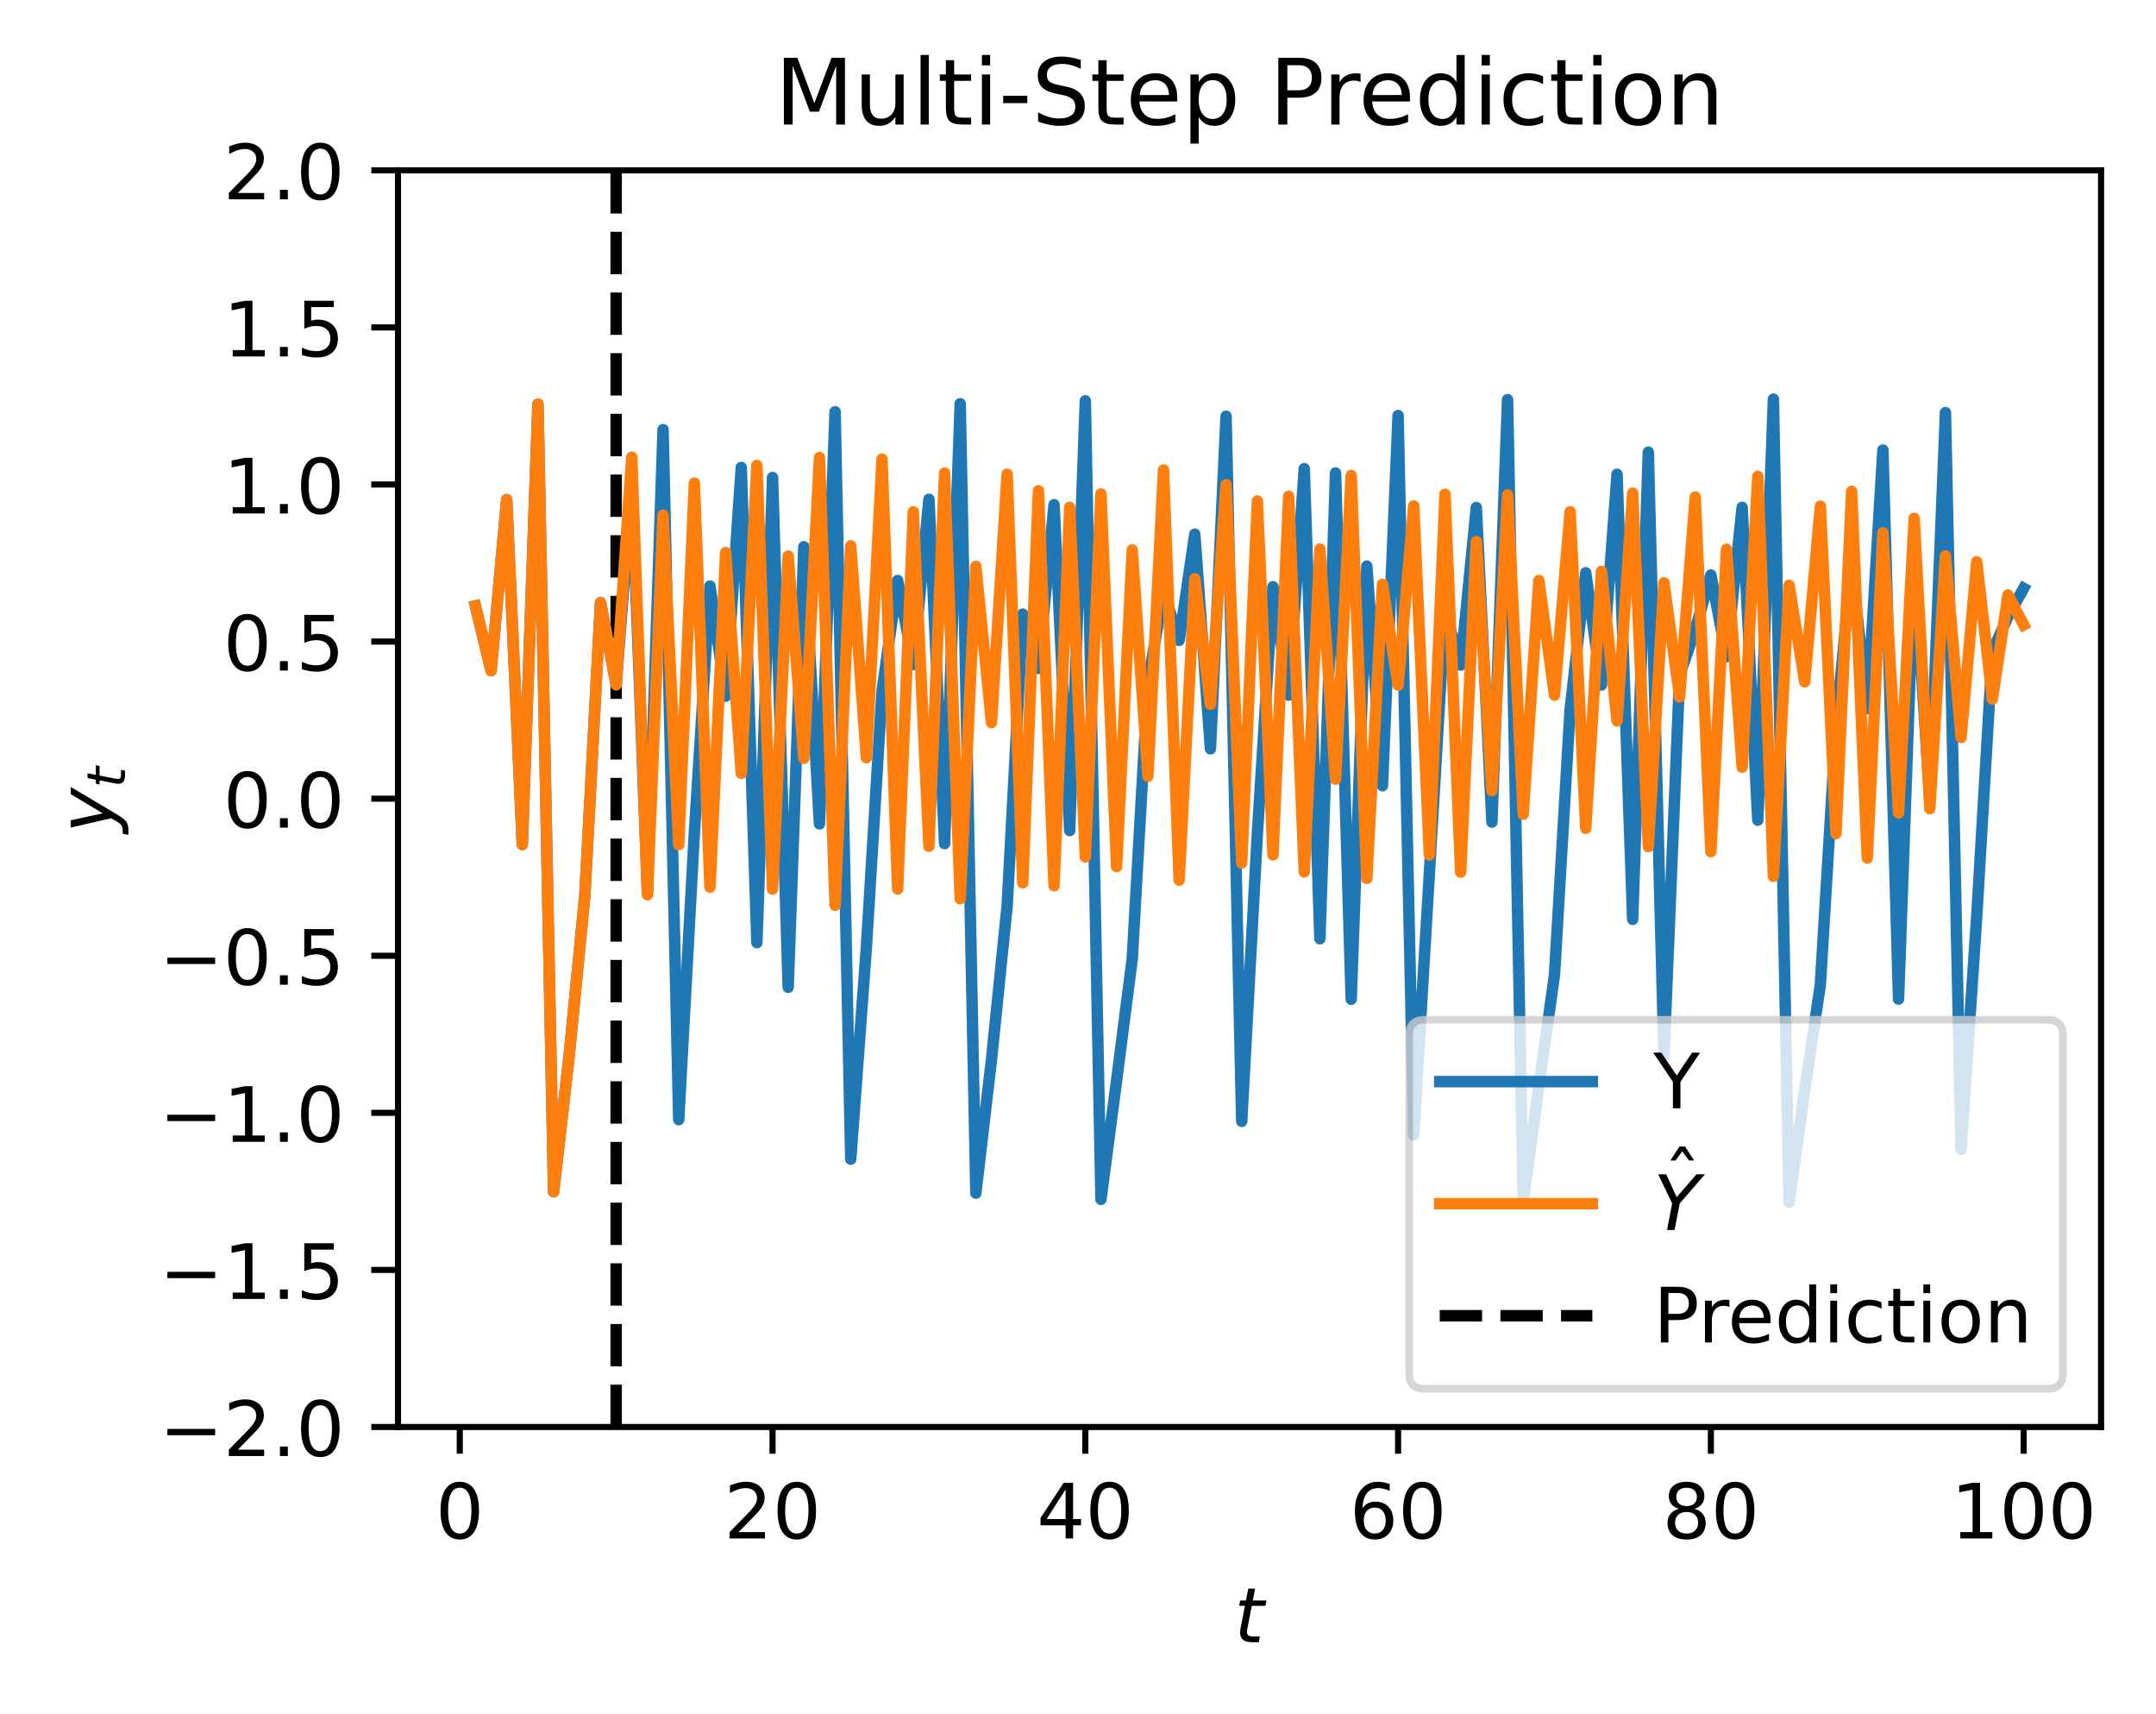
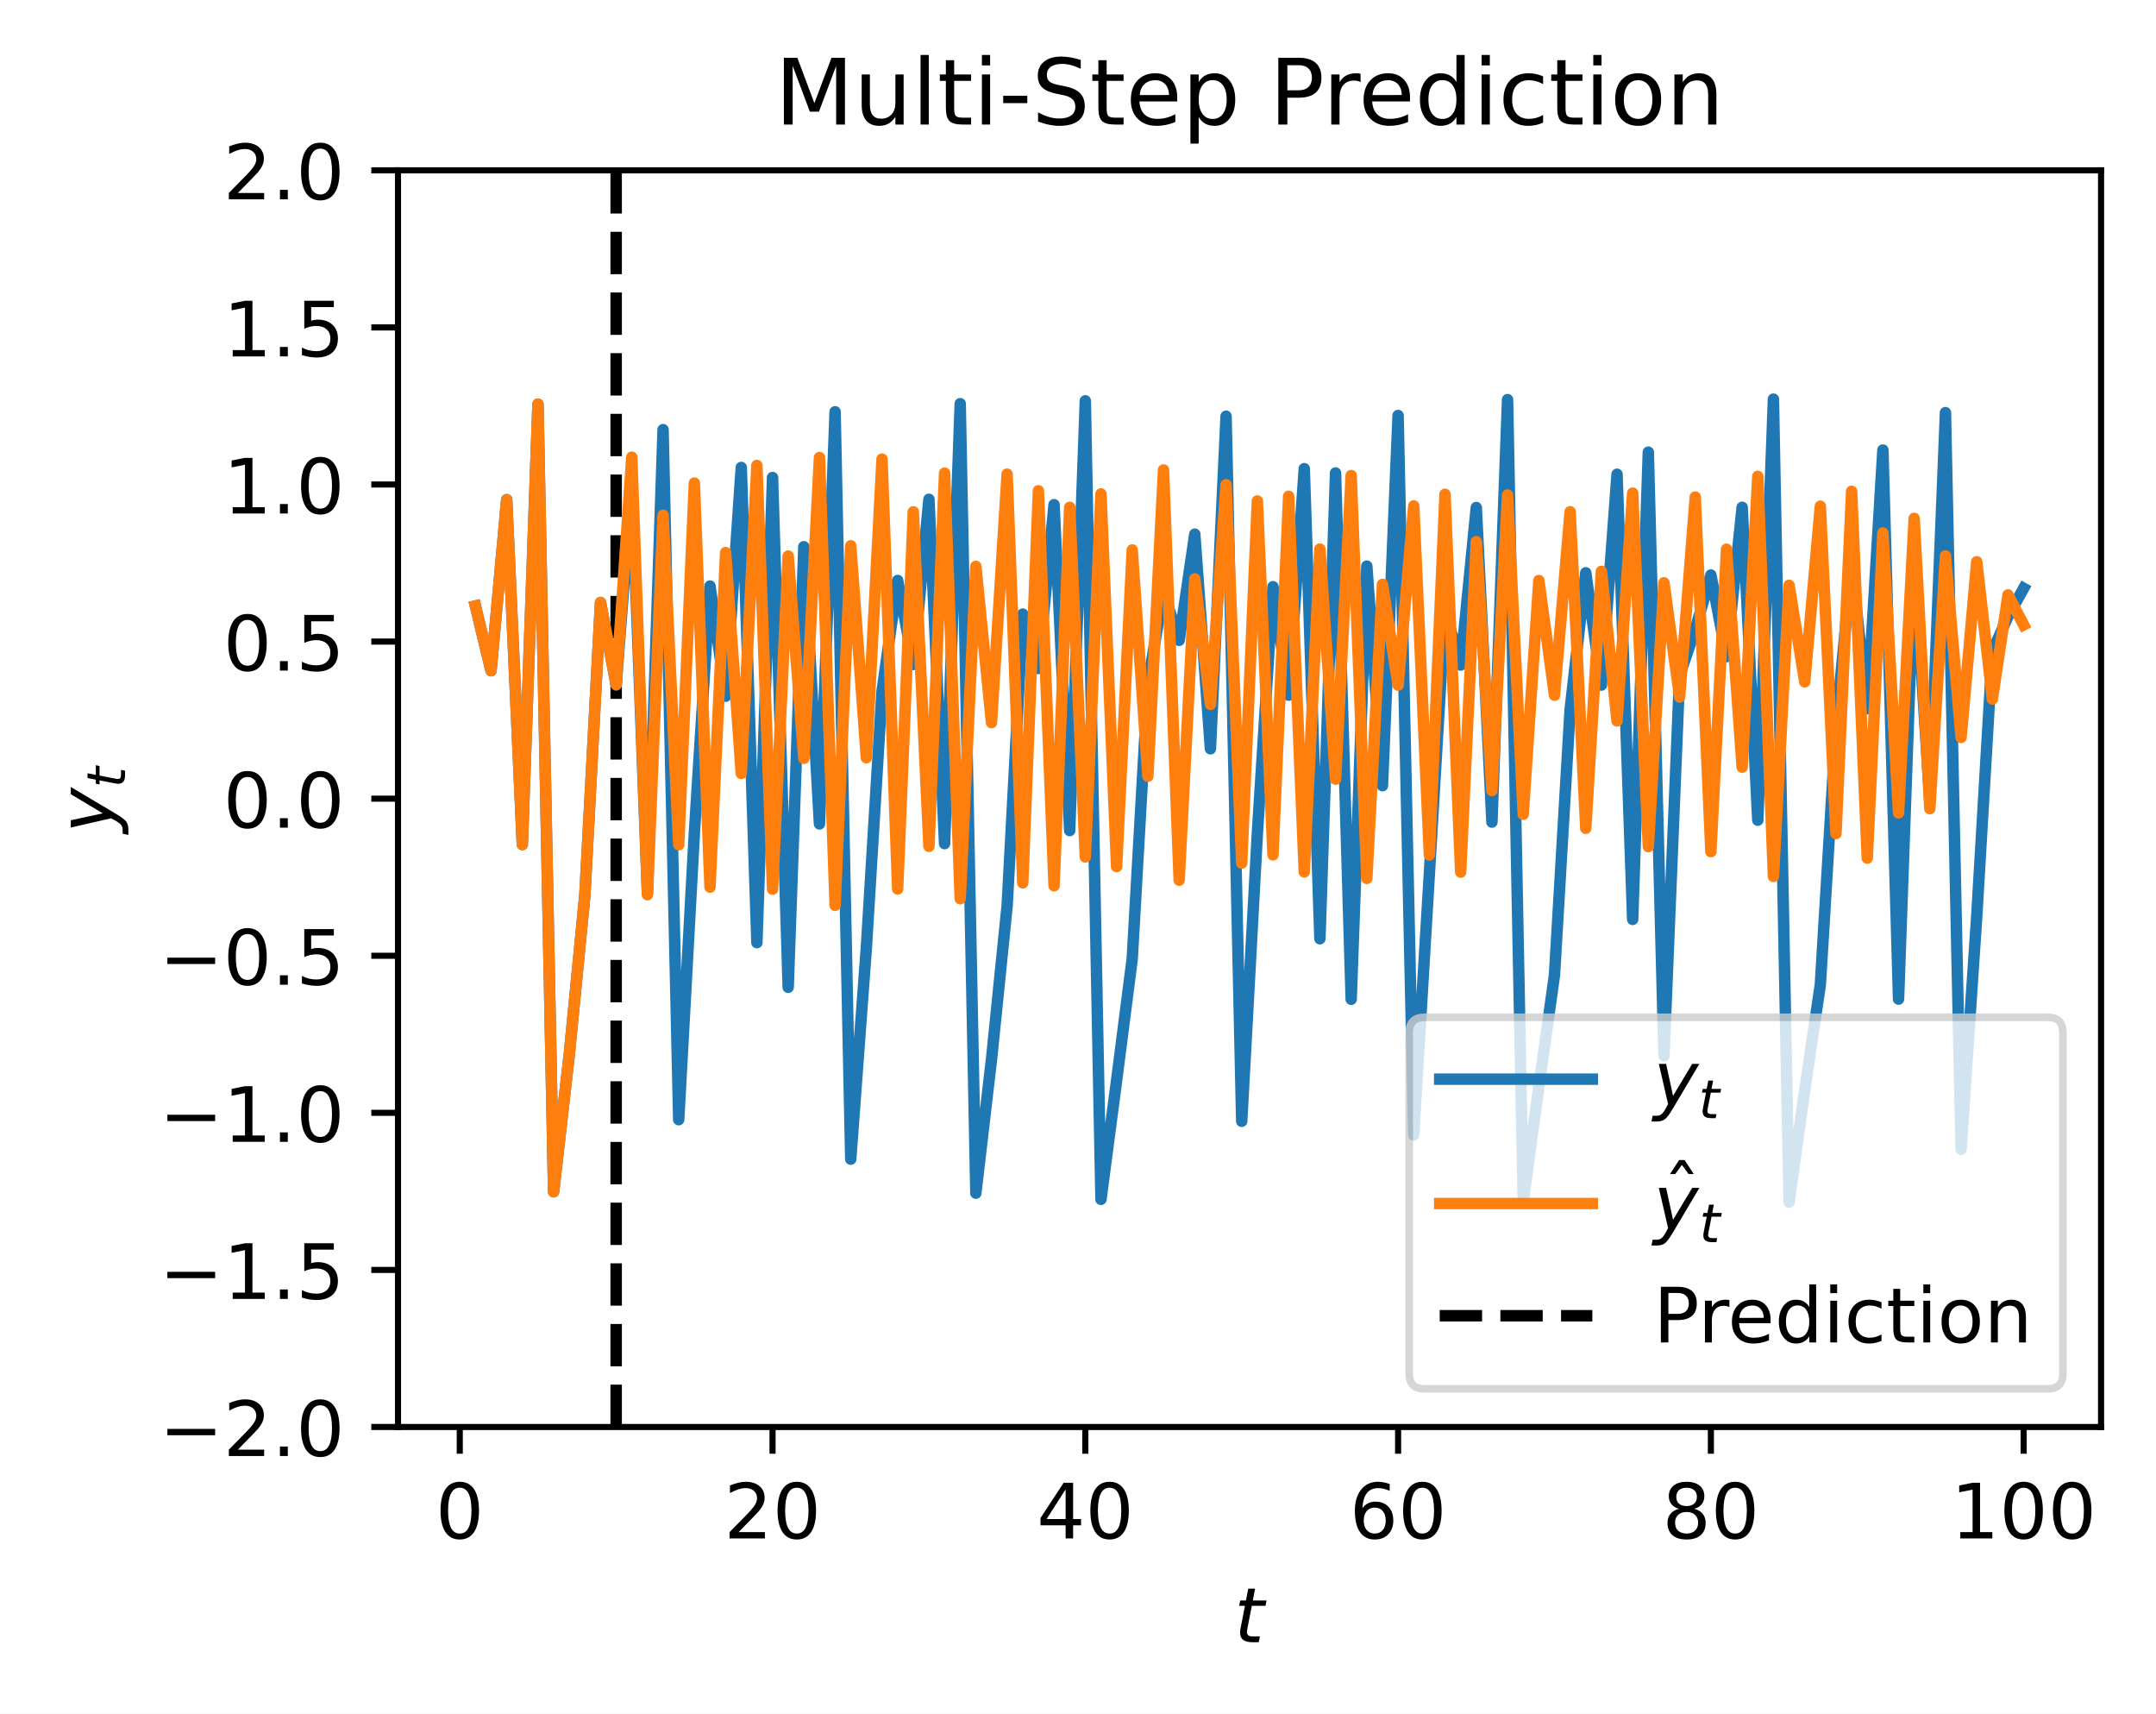
<svg xmlns="http://www.w3.org/2000/svg" xmlns:xlink="http://www.w3.org/1999/xlink" height="224.531pt" version="1.1" viewBox="0 0 282.561 224.531" width="282.561pt">
  <defs>
    <style type="text/css">
*{stroke-linecap:butt;stroke-linejoin:round;}
  </style>
  </defs>
  <g id="figure_1">
    <g id="patch_1">
      <path d="M 0 224.531  L 282.561 224.531  L 282.561 0  L 0 0  z " style="fill:#ffffff;" />
    </g>
    <g id="axes_1">
      <g id="patch_2">
        <path d="M 52.161 186.975  L 275.361 186.975  L 275.361 22.318  L 52.161 22.318  z " style="fill:#ffffff;" />
      </g>
      <g id="matplotlib.axis_1">
        <g id="xtick_1">
          <g id="line2d_1">
            <defs>
-               <path d="M 0 0  L 0 3.5  " id="m4cab698243" style="stroke:#000000;stroke-width:0.8;" />
-             </defs>
-             <g>
-               <use style="stroke:#000000;stroke-width:0.8;" x="60.257" xlink:href="#m4cab698243" y="186.975" />
+               <path d="M 0 0  L 0 3.5  " id="me4323a7e16" style="stroke:#000000;stroke-width:0.8;" />
+             </defs>
+             <g>
+               <use style="stroke:#000000;stroke-width:0.8;" x="60.257" xlink:href="#me4323a7e16" y="186.975" />
            </g>
          </g>
          <g id="text_1">
            <defs>
              <path d="M 31.781 66.406  Q 24.172 66.406 20.328 58.906  Q 16.5 51.422 16.5 36.375  Q 16.5 21.391 20.328 13.891  Q 24.172 6.391 31.781 6.391  Q 39.453 6.391 43.281 13.891  Q 47.125 21.391 47.125 36.375  Q 47.125 51.422 43.281 58.906  Q 39.453 66.406 31.781 66.406  z M 31.781 74.219  Q 44.047 74.219 50.516 64.516  Q 56.984 54.828 56.984 36.375  Q 56.984 17.969 50.516 8.266  Q 44.047 -1.422 31.781 -1.422  Q 19.531 -1.422 13.062 8.266  Q 6.594 17.969 6.594 36.375  Q 6.594 54.828 13.062 64.516  Q 19.531 74.219 31.781 74.219  z " id="DejaVuSans-48" />
            </defs>
            <g transform="translate(57.07556 201.5734)scale(0.1 -0.1)">
              <use xlink:href="#DejaVuSans-48" />
            </g>
          </g>
        </g>
        <g id="xtick_2">
          <g id="line2d_2">
            <g>
-               <use style="stroke:#000000;stroke-width:0.8;" x="101.249" xlink:href="#m4cab698243" y="186.975" />
+               <use style="stroke:#000000;stroke-width:0.8;" x="101.249" xlink:href="#me4323a7e16" y="186.975" />
            </g>
          </g>
          <g id="text_2">
            <defs>
              <path d="M 19.188 8.297  L 53.609 8.297  L 53.609 0  L 7.328 0  L 7.328 8.297  Q 12.938 14.109 22.625 23.891  Q 32.328 33.688 34.812 36.531  Q 39.547 41.844 41.422 45.531  Q 43.312 49.219 43.312 52.781  Q 43.312 58.594 39.234 62.25  Q 35.156 65.922 28.609 65.922  Q 23.969 65.922 18.812 64.312  Q 13.672 62.703 7.812 59.422  L 7.812 69.391  Q 13.766 71.781 18.938 73  Q 24.125 74.219 28.422 74.219  Q 39.75 74.219 46.484 68.547  Q 53.219 62.891 53.219 53.422  Q 53.219 48.922 51.531 44.891  Q 49.859 40.875 45.406 35.406  Q 44.188 33.984 37.641 27.219  Q 31.109 20.453 19.188 8.297  z " id="DejaVuSans-50" />
            </defs>
            <g transform="translate(94.88604 201.5734)scale(0.1 -0.1)">
              <use xlink:href="#DejaVuSans-50" />
              <use x="63.623" xlink:href="#DejaVuSans-48" />
            </g>
          </g>
        </g>
        <g id="xtick_3">
          <g id="line2d_3">
            <g>
-               <use style="stroke:#000000;stroke-width:0.8;" x="142.24" xlink:href="#m4cab698243" y="186.975" />
+               <use style="stroke:#000000;stroke-width:0.8;" x="142.24" xlink:href="#me4323a7e16" y="186.975" />
            </g>
          </g>
          <g id="text_3">
            <defs>
              <path d="M 37.797 64.312  L 12.891 25.391  L 37.797 25.391  z M 35.203 72.906  L 47.609 72.906  L 47.609 25.391  L 58.016 25.391  L 58.016 17.188  L 47.609 17.188  L 47.609 0  L 37.797 0  L 37.797 17.188  L 4.891 17.188  L 4.891 26.703  z " id="DejaVuSans-52" />
            </defs>
            <g transform="translate(135.8778 201.5734)scale(0.1 -0.1)">
              <use xlink:href="#DejaVuSans-52" />
              <use x="63.623" xlink:href="#DejaVuSans-48" />
            </g>
          </g>
        </g>
        <g id="xtick_4">
          <g id="line2d_4">
            <g>
-               <use style="stroke:#000000;stroke-width:0.8;" x="183.232" xlink:href="#m4cab698243" y="186.975" />
+               <use style="stroke:#000000;stroke-width:0.8;" x="183.232" xlink:href="#me4323a7e16" y="186.975" />
            </g>
          </g>
          <g id="text_4">
            <defs>
              <path d="M 33.016 40.375  Q 26.375 40.375 22.484 35.828  Q 18.609 31.297 18.609 23.391  Q 18.609 15.531 22.484 10.953  Q 26.375 6.391 33.016 6.391  Q 39.656 6.391 43.531 10.953  Q 47.406 15.531 47.406 23.391  Q 47.406 31.297 43.531 35.828  Q 39.656 40.375 33.016 40.375  z M 52.594 71.297  L 52.594 62.312  Q 48.875 64.062 45.094 64.984  Q 41.312 65.922 37.594 65.922  Q 27.828 65.922 22.672 59.328  Q 17.531 52.734 16.797 39.406  Q 19.672 43.656 24.016 45.922  Q 28.375 48.188 33.594 48.188  Q 44.578 48.188 50.953 41.516  Q 57.328 34.859 57.328 23.391  Q 57.328 12.156 50.688 5.359  Q 44.047 -1.422 33.016 -1.422  Q 20.359 -1.422 13.672 8.266  Q 6.984 17.969 6.984 36.375  Q 6.984 53.656 15.188 63.938  Q 23.391 74.219 37.203 74.219  Q 40.922 74.219 44.703 73.484  Q 48.484 72.75 52.594 71.297  z " id="DejaVuSans-54" />
            </defs>
            <g transform="translate(176.8695 201.5734)scale(0.1 -0.1)">
              <use xlink:href="#DejaVuSans-54" />
              <use x="63.623" xlink:href="#DejaVuSans-48" />
            </g>
          </g>
        </g>
        <g id="xtick_5">
          <g id="line2d_5">
            <g>
-               <use style="stroke:#000000;stroke-width:0.8;" x="224.224" xlink:href="#m4cab698243" y="186.975" />
+               <use style="stroke:#000000;stroke-width:0.8;" x="224.224" xlink:href="#me4323a7e16" y="186.975" />
            </g>
          </g>
          <g id="text_5">
            <defs>
              <path d="M 31.781 34.625  Q 24.75 34.625 20.719 30.859  Q 16.703 27.094 16.703 20.516  Q 16.703 13.922 20.719 10.156  Q 24.75 6.391 31.781 6.391  Q 38.812 6.391 42.859 10.172  Q 46.922 13.969 46.922 20.516  Q 46.922 27.094 42.891 30.859  Q 38.875 34.625 31.781 34.625  z M 21.922 38.812  Q 15.578 40.375 12.031 44.719  Q 8.5 49.078 8.5 55.328  Q 8.5 64.062 14.719 69.141  Q 20.953 74.219 31.781 74.219  Q 42.672 74.219 48.875 69.141  Q 55.078 64.062 55.078 55.328  Q 55.078 49.078 51.531 44.719  Q 48 40.375 41.703 38.812  Q 48.828 37.156 52.797 32.312  Q 56.781 27.484 56.781 20.516  Q 56.781 9.906 50.312 4.234  Q 43.844 -1.422 31.781 -1.422  Q 19.734 -1.422 13.25 4.234  Q 6.781 9.906 6.781 20.516  Q 6.781 27.484 10.781 32.312  Q 14.797 37.156 21.922 38.812  z M 18.312 54.391  Q 18.312 48.734 21.844 45.562  Q 25.391 42.391 31.781 42.391  Q 38.141 42.391 41.719 45.562  Q 45.312 48.734 45.312 54.391  Q 45.312 60.062 41.719 63.234  Q 38.141 66.406 31.781 66.406  Q 25.391 66.406 21.844 63.234  Q 18.312 60.062 18.312 54.391  z " id="DejaVuSans-56" />
            </defs>
            <g transform="translate(217.8612 201.5734)scale(0.1 -0.1)">
              <use xlink:href="#DejaVuSans-56" />
              <use x="63.623" xlink:href="#DejaVuSans-48" />
            </g>
          </g>
        </g>
        <g id="xtick_6">
          <g id="line2d_6">
            <g>
-               <use style="stroke:#000000;stroke-width:0.8;" x="265.215" xlink:href="#m4cab698243" y="186.975" />
+               <use style="stroke:#000000;stroke-width:0.8;" x="265.215" xlink:href="#me4323a7e16" y="186.975" />
            </g>
          </g>
          <g id="text_6">
            <defs>
              <path d="M 12.406 8.297  L 28.516 8.297  L 28.516 63.922  L 10.984 60.406  L 10.984 69.391  L 28.422 72.906  L 38.281 72.906  L 38.281 8.297  L 54.391 8.297  L 54.391 0  L 12.406 0  z " id="DejaVuSans-49" />
            </defs>
            <g transform="translate(255.6717 201.5734)scale(0.1 -0.1)">
              <use xlink:href="#DejaVuSans-49" />
              <use x="63.623" xlink:href="#DejaVuSans-48" />
              <use x="127.246" xlink:href="#DejaVuSans-48" />
            </g>
          </g>
        </g>
        <g id="text_7">
          <defs>
            <path d="M 42.281 54.688  L 40.922 47.703  L 23 47.703  L 17.188 18.016  Q 16.891 16.359 16.75 15.234  Q 16.609 14.109 16.609 13.484  Q 16.609 10.359 18.484 8.938  Q 20.359 7.516 24.516 7.516  L 33.594 7.516  L 32.078 0  L 23.484 0  Q 15.484 0 11.547 3.125  Q 7.625 6.25 7.625 12.594  Q 7.625 13.719 7.766 15.062  Q 7.906 16.406 8.203 18.016  L 14.016 47.703  L 6.391 47.703  L 7.812 54.688  L 15.281 54.688  L 18.312 70.219  L 27.297 70.219  L 24.312 54.688  z " id="DejaVuSans-Oblique-116" />
          </defs>
          <g transform="translate(161.7609 215.2515)scale(0.1 -0.1)">
            <use transform="translate(0 0.78125)" xlink:href="#DejaVuSans-Oblique-116" />
          </g>
        </g>
      </g>
      <g id="matplotlib.axis_2">
        <g id="ytick_1">
          <g id="line2d_7">
            <defs>
-               <path d="M 0 0  L -3.5 0  " id="m1b1d5882df" style="stroke:#000000;stroke-width:0.8;" />
-             </defs>
-             <g>
-               <use style="stroke:#000000;stroke-width:0.8;" x="52.161" xlink:href="#m1b1d5882df" y="186.975" />
+               <path d="M 0 0  L -3.5 0  " id="m3bde46e4fc" style="stroke:#000000;stroke-width:0.8;" />
+             </defs>
+             <g>
+               <use style="stroke:#000000;stroke-width:0.8;" x="52.161" xlink:href="#m3bde46e4fc" y="186.975" />
            </g>
          </g>
          <g id="text_8">
            <defs>
              <path d="M 10.594 35.5  L 73.188 35.5  L 73.188 27.203  L 10.594 27.203  z " id="DejaVuSans-8722" />
              <path d="M 10.688 12.406  L 21 12.406  L 21 0  L 10.688 0  z " id="DejaVuSans-46" />
            </defs>
            <g transform="translate(20.87813 190.7741)scale(0.1 -0.1)">
              <use xlink:href="#DejaVuSans-8722" />
              <use x="83.789" xlink:href="#DejaVuSans-50" />
              <use x="147.412" xlink:href="#DejaVuSans-46" />
              <use x="179.199" xlink:href="#DejaVuSans-48" />
            </g>
          </g>
        </g>
        <g id="ytick_2">
          <g id="line2d_8">
            <g>
-               <use style="stroke:#000000;stroke-width:0.8;" x="52.161" xlink:href="#m1b1d5882df" y="166.393" />
+               <use style="stroke:#000000;stroke-width:0.8;" x="52.161" xlink:href="#m3bde46e4fc" y="166.393" />
            </g>
          </g>
          <g id="text_9">
            <defs>
              <path d="M 10.797 72.906  L 49.516 72.906  L 49.516 64.594  L 19.828 64.594  L 19.828 46.734  Q 21.969 47.469 24.109 47.828  Q 26.266 48.188 28.422 48.188  Q 40.625 48.188 47.75 41.5  Q 54.891 34.812 54.891 23.391  Q 54.891 11.625 47.562 5.094  Q 40.234 -1.422 26.906 -1.422  Q 22.312 -1.422 17.547 -0.641  Q 12.797 0.141 7.719 1.703  L 7.719 11.625  Q 12.109 9.234 16.797 8.062  Q 21.484 6.891 26.703 6.891  Q 35.156 6.891 40.078 11.328  Q 45.016 15.766 45.016 23.391  Q 45.016 31 40.078 35.438  Q 35.156 39.891 26.703 39.891  Q 22.75 39.891 18.812 39.016  Q 14.891 38.141 10.797 36.281  z " id="DejaVuSans-53" />
            </defs>
            <g transform="translate(20.87813 170.192)scale(0.1 -0.1)">
              <use xlink:href="#DejaVuSans-8722" />
              <use x="83.789" xlink:href="#DejaVuSans-49" />
              <use x="147.412" xlink:href="#DejaVuSans-46" />
              <use x="179.199" xlink:href="#DejaVuSans-53" />
            </g>
          </g>
        </g>
        <g id="ytick_3">
          <g id="line2d_9">
            <g>
-               <use style="stroke:#000000;stroke-width:0.8;" x="52.161" xlink:href="#m1b1d5882df" y="145.811" />
+               <use style="stroke:#000000;stroke-width:0.8;" x="52.161" xlink:href="#m3bde46e4fc" y="145.811" />
            </g>
          </g>
          <g id="text_10">
            <g transform="translate(20.87813 149.6099)scale(0.1 -0.1)">
              <use xlink:href="#DejaVuSans-8722" />
              <use x="83.789" xlink:href="#DejaVuSans-49" />
              <use x="147.412" xlink:href="#DejaVuSans-46" />
              <use x="179.199" xlink:href="#DejaVuSans-48" />
            </g>
          </g>
        </g>
        <g id="ytick_4">
          <g id="line2d_10">
            <g>
-               <use style="stroke:#000000;stroke-width:0.8;" x="52.161" xlink:href="#m1b1d5882df" y="125.229" />
+               <use style="stroke:#000000;stroke-width:0.8;" x="52.161" xlink:href="#m3bde46e4fc" y="125.229" />
            </g>
          </g>
          <g id="text_11">
            <g transform="translate(20.87813 129.0278)scale(0.1 -0.1)">
              <use xlink:href="#DejaVuSans-8722" />
              <use x="83.789" xlink:href="#DejaVuSans-48" />
              <use x="147.412" xlink:href="#DejaVuSans-46" />
              <use x="179.199" xlink:href="#DejaVuSans-53" />
            </g>
          </g>
        </g>
        <g id="ytick_5">
          <g id="line2d_11">
            <g>
-               <use style="stroke:#000000;stroke-width:0.8;" x="52.161" xlink:href="#m1b1d5882df" y="104.647" />
+               <use style="stroke:#000000;stroke-width:0.8;" x="52.161" xlink:href="#m3bde46e4fc" y="104.647" />
            </g>
          </g>
          <g id="text_12">
            <g transform="translate(29.25781 108.4457)scale(0.1 -0.1)">
              <use xlink:href="#DejaVuSans-48" />
              <use x="63.623" xlink:href="#DejaVuSans-46" />
              <use x="95.41" xlink:href="#DejaVuSans-48" />
            </g>
          </g>
        </g>
        <g id="ytick_6">
          <g id="line2d_12">
            <g>
-               <use style="stroke:#000000;stroke-width:0.8;" x="52.161" xlink:href="#m1b1d5882df" y="84.064" />
+               <use style="stroke:#000000;stroke-width:0.8;" x="52.161" xlink:href="#m3bde46e4fc" y="84.064" />
            </g>
          </g>
          <g id="text_13">
            <g transform="translate(29.25781 87.86364)scale(0.1 -0.1)">
              <use xlink:href="#DejaVuSans-48" />
              <use x="63.623" xlink:href="#DejaVuSans-46" />
              <use x="95.41" xlink:href="#DejaVuSans-53" />
            </g>
          </g>
        </g>
        <g id="ytick_7">
          <g id="line2d_13">
            <g>
-               <use style="stroke:#000000;stroke-width:0.8;" x="52.161" xlink:href="#m1b1d5882df" y="63.482" />
+               <use style="stroke:#000000;stroke-width:0.8;" x="52.161" xlink:href="#m3bde46e4fc" y="63.482" />
            </g>
          </g>
          <g id="text_14">
            <g transform="translate(29.25781 67.28154)scale(0.1 -0.1)">
              <use xlink:href="#DejaVuSans-49" />
              <use x="63.623" xlink:href="#DejaVuSans-46" />
              <use x="95.41" xlink:href="#DejaVuSans-48" />
            </g>
          </g>
        </g>
        <g id="ytick_8">
          <g id="line2d_14">
            <g>
-               <use style="stroke:#000000;stroke-width:0.8;" x="52.161" xlink:href="#m1b1d5882df" y="42.9" />
+               <use style="stroke:#000000;stroke-width:0.8;" x="52.161" xlink:href="#m3bde46e4fc" y="42.9" />
            </g>
          </g>
          <g id="text_15">
            <g transform="translate(29.25781 46.69944)scale(0.1 -0.1)">
              <use xlink:href="#DejaVuSans-49" />
              <use x="63.623" xlink:href="#DejaVuSans-46" />
              <use x="95.41" xlink:href="#DejaVuSans-53" />
            </g>
          </g>
        </g>
        <g id="ytick_9">
          <g id="line2d_15">
            <g>
-               <use style="stroke:#000000;stroke-width:0.8;" x="52.161" xlink:href="#m1b1d5882df" y="22.318" />
+               <use style="stroke:#000000;stroke-width:0.8;" x="52.161" xlink:href="#m3bde46e4fc" y="22.318" />
            </g>
          </g>
          <g id="text_16">
            <g transform="translate(29.25781 26.11734)scale(0.1 -0.1)">
              <use xlink:href="#DejaVuSans-50" />
              <use x="63.623" xlink:href="#DejaVuSans-46" />
              <use x="95.41" xlink:href="#DejaVuSans-48" />
            </g>
          </g>
        </g>
        <g id="text_17">
          <defs>
            <path d="M 24.812 -5.078  Q 18.562 -15.578 14.625 -18.188  Q 10.688 -20.797 4.594 -20.797  L -2.484 -20.797  L -0.984 -13.281  L 4.203 -13.281  Q 7.953 -13.281 10.594 -11.234  Q 13.234 -9.188 16.5 -3.219  L 19.281 2  L 7.172 54.688  L 16.703 54.688  L 25.781 12.797  L 50.875 54.688  L 60.297 54.688  z " id="DejaVuSans-Oblique-121" />
          </defs>
          <g transform="translate(14.77812 109.1465)rotate(-90)scale(0.1 -0.1)">
            <use transform="translate(0 0.3125)" xlink:href="#DejaVuSans-Oblique-121" />
            <use transform="translate(59.17969 -16.09375)scale(0.7)" xlink:href="#DejaVuSans-Oblique-116" />
          </g>
        </g>
      </g>
      <g id="LineCollection_1">
-         <path clip-path="url(#pa2c2f21070)" d="M 80.753 186.975  L 80.753 22.318  " style="fill:none;stroke:#000000;stroke-dasharray:5.55,2.4;stroke-dashoffset:0;stroke-width:1.5;" />
+         <path clip-path="url(#p5c2ce44db0)" d="M 80.753 186.975  L 80.753 22.318  " style="fill:none;stroke:#000000;stroke-dasharray:5.55,2.4;stroke-dashoffset:0;stroke-width:1.5;" />
      </g>
      <g id="line2d_16">
-         <path clip-path="url(#pa2c2f21070)" d="M 62.306 79.402  L 64.356 87.881  L 66.406 65.469  L 68.455 110.654  L 70.505 52.956  L 72.554 156.155  L 74.604 138.208  L 76.653 117.243  L 78.703 78.948  L 80.753 89.723  L 82.802 63.347  L 84.852 117.014  L 86.901 56.294  L 88.951 146.706  L 91.001 109.14  L 93.05 76.787  L 95.1 91.228  L 97.149 61.248  L 99.199 123.511  L 101.249 62.566  L 103.298 129.365  L 105.348 71.638  L 107.397 107.954  L 109.447 53.952  L 111.496 151.879  L 113.546 124.148  L 115.596 90.586  L 117.645 76.057  L 119.695 87.063  L 121.744 65.42  L 123.794 110.539  L 125.844 52.895  L 127.893 156.335  L 129.943 138.824  L 131.992 118.715  L 134.042 80.467  L 136.092 87.587  L 138.141 66.126  L 140.191 108.829  L 142.24 52.521  L 144.29 157.144  L 146.339 141.578  L 148.389 125.618  L 150.439 89.519  L 152.488 77.556  L 154.538 83.904  L 156.587 69.989  L 158.637 98.111  L 160.687 54.538  L 162.736 146.918  L 164.786 109.221  L 166.835 76.875  L 168.885 91.085  L 170.934 61.406  L 172.984 123.003  L 175.034 61.971  L 177.083 130.93  L 179.133 74.174  L 181.182 102.948  L 183.232 54.439  L 185.282 148.706  L 187.331 114.443  L 189.381 79.964  L 191.43 87.141  L 193.48 66.5  L 195.53 107.719  L 197.579 52.36  L 199.629 157.385  L 201.678 142.391  L 203.728 127.755  L 205.777 92.967  L 207.827 75.054  L 209.877 89.761  L 211.926 62.14  L 213.976 120.466  L 216.025 59.241  L 218.075 138.344  L 220.125 88.48  L 222.174 82.48  L 224.224 75.343  L 226.273 86.036  L 228.323 66.471  L 230.373 107.466  L 232.422 52.3  L 234.472 157.522  L 236.521 142.864  L 238.571 129.018  L 240.62 95.149  L 242.67 73.862  L 244.72 92.865  L 246.769 58.968  L 248.819 130.912  L 250.868 73.241  L 252.918 104.906  L 254.968 54.063  L 257.017 150.582  L 259.067 120.071  L 261.116 85.354  L 263.166 80.768  L 265.215 77.087  " style="fill:none;stroke:#1f77b4;stroke-linecap:square;stroke-width:1.5;" />
+         <path clip-path="url(#p5c2ce44db0)" d="M 62.306 79.402  L 64.356 87.881  L 66.406 65.469  L 68.455 110.654  L 70.505 52.956  L 72.554 156.155  L 74.604 138.208  L 76.653 117.243  L 78.703 78.948  L 80.753 89.723  L 82.802 63.347  L 84.852 117.014  L 86.901 56.294  L 88.951 146.706  L 91.001 109.14  L 93.05 76.787  L 95.1 91.228  L 97.149 61.248  L 99.199 123.511  L 101.249 62.566  L 103.298 129.365  L 105.348 71.638  L 107.397 107.954  L 109.447 53.952  L 111.496 151.879  L 113.546 124.148  L 115.596 90.586  L 117.645 76.057  L 119.695 87.063  L 121.744 65.42  L 123.794 110.539  L 125.844 52.895  L 127.893 156.335  L 129.943 138.824  L 131.992 118.715  L 134.042 80.467  L 136.092 87.587  L 138.141 66.126  L 140.191 108.829  L 142.24 52.521  L 144.29 157.144  L 146.339 141.578  L 148.389 125.618  L 150.439 89.519  L 152.488 77.556  L 154.538 83.904  L 156.587 69.989  L 158.637 98.111  L 160.687 54.538  L 162.736 146.918  L 164.786 109.221  L 166.835 76.875  L 168.885 91.085  L 170.934 61.406  L 172.984 123.003  L 175.034 61.971  L 177.083 130.93  L 179.133 74.174  L 181.182 102.948  L 183.232 54.439  L 185.282 148.706  L 187.331 114.443  L 189.381 79.964  L 191.43 87.141  L 193.48 66.5  L 195.53 107.719  L 197.579 52.36  L 199.629 157.385  L 201.678 142.391  L 203.728 127.755  L 205.777 92.967  L 207.827 75.054  L 209.877 89.761  L 211.926 62.14  L 213.976 120.466  L 216.025 59.241  L 218.075 138.344  L 220.125 88.48  L 222.174 82.48  L 224.224 75.343  L 226.273 86.036  L 228.323 66.471  L 230.373 107.466  L 232.422 52.3  L 234.472 157.522  L 236.521 142.864  L 238.571 129.018  L 240.62 95.149  L 242.67 73.862  L 244.72 92.865  L 246.769 58.968  L 248.819 130.912  L 250.868 73.241  L 252.918 104.906  L 254.968 54.063  L 257.017 150.582  L 259.067 120.071  L 261.116 85.354  L 263.166 80.768  L 265.215 77.087  " style="fill:none;stroke:#1f77b4;stroke-linecap:square;stroke-width:1.5;" />
      </g>
      <g id="line2d_17">
-         <path clip-path="url(#pa2c2f21070)" d="M 62.306 79.402  L 64.356 87.881  L 66.406 65.469  L 68.455 110.654  L 70.505 52.956  L 72.554 156.155  L 74.604 138.208  L 76.653 117.243  L 78.703 78.948  L 80.753 89.723  L 82.802 59.904  L 84.852 117.235  L 86.901 67.514  L 88.951 110.685  L 91.001 63.3  L 93.05 116.237  L 95.1 72.402  L 97.149 101.339  L 99.199 60.985  L 101.249 116.501  L 103.298 72.861  L 105.348 99.361  L 107.397 59.952  L 109.447 118.62  L 111.496 71.515  L 113.546 99.282  L 115.596 60.157  L 117.645 116.48  L 119.695 67.061  L 121.744 110.889  L 123.794 61.992  L 125.844 117.754  L 127.893 74.213  L 129.943 94.682  L 131.992 62.132  L 134.042 115.676  L 136.092 64.303  L 138.141 116.058  L 140.191 66.471  L 142.24 112.284  L 144.29 64.722  L 146.339 113.545  L 148.389 72.059  L 150.439 101.709  L 152.488 61.574  L 154.538 115.323  L 156.587 75.85  L 158.637 92.282  L 160.687 63.519  L 162.736 113.081  L 164.786 65.641  L 166.835 112.008  L 168.885 65.028  L 170.934 114.241  L 172.984 71.949  L 175.034 102.092  L 177.083 62.31  L 179.133 115.094  L 181.182 76.569  L 183.232 89.771  L 185.282 66.29  L 187.331 112.02  L 189.381 64.764  L 191.43 114.266  L 193.48 70.976  L 195.53 103.583  L 197.579 64.861  L 199.629 106.691  L 201.678 76.067  L 203.728 91.09  L 205.777 67.054  L 207.827 108.528  L 209.877 74.859  L 211.926 94.459  L 213.976 64.613  L 216.025 110.927  L 218.075 76.362  L 220.125 91.326  L 222.174 65.126  L 224.224 111.592  L 226.273 71.964  L 228.323 100.522  L 230.373 62.415  L 232.422 114.831  L 234.472 76.694  L 236.521 89.338  L 238.571 66.325  L 240.62 109.223  L 242.67 64.372  L 244.72 112.437  L 246.769 69.833  L 248.819 106.507  L 250.868 67.918  L 252.918 105.953  L 254.968 72.845  L 257.017 96.621  L 259.067 73.608  L 261.116 91.592  L 263.166 77.952  L 265.215 81.874  " style="fill:none;stroke:#ff7f0e;stroke-linecap:square;stroke-width:1.5;" />
+         <path clip-path="url(#p5c2ce44db0)" d="M 62.306 79.402  L 64.356 87.881  L 66.406 65.469  L 68.455 110.654  L 70.505 52.956  L 72.554 156.155  L 74.604 138.208  L 76.653 117.243  L 78.703 78.948  L 80.753 89.723  L 82.802 59.904  L 84.852 117.235  L 86.901 67.514  L 88.951 110.685  L 91.001 63.3  L 93.05 116.237  L 95.1 72.402  L 97.149 101.339  L 99.199 60.985  L 101.249 116.501  L 103.298 72.861  L 105.348 99.361  L 107.397 59.952  L 109.447 118.62  L 111.496 71.515  L 113.546 99.282  L 115.596 60.157  L 117.645 116.48  L 119.695 67.061  L 121.744 110.889  L 123.794 61.992  L 125.844 117.754  L 127.893 74.213  L 129.943 94.682  L 131.992 62.132  L 134.042 115.676  L 136.092 64.303  L 138.141 116.058  L 140.191 66.471  L 142.24 112.284  L 144.29 64.722  L 146.339 113.545  L 148.389 72.059  L 150.439 101.709  L 152.488 61.574  L 154.538 115.323  L 156.587 75.85  L 158.637 92.282  L 160.687 63.519  L 162.736 113.081  L 164.786 65.641  L 166.835 112.008  L 168.885 65.028  L 170.934 114.241  L 172.984 71.949  L 175.034 102.092  L 177.083 62.31  L 179.133 115.094  L 181.182 76.569  L 183.232 89.771  L 185.282 66.29  L 187.331 112.02  L 189.381 64.764  L 191.43 114.266  L 193.48 70.976  L 195.53 103.583  L 197.579 64.861  L 199.629 106.691  L 201.678 76.067  L 203.728 91.09  L 205.777 67.054  L 207.827 108.528  L 209.877 74.859  L 211.926 94.459  L 213.976 64.613  L 216.025 110.927  L 218.075 76.362  L 220.125 91.326  L 222.174 65.126  L 224.224 111.592  L 226.273 71.964  L 228.323 100.522  L 230.373 62.415  L 232.422 114.831  L 234.472 76.694  L 236.521 89.338  L 238.571 66.325  L 240.62 109.223  L 242.67 64.372  L 244.72 112.437  L 246.769 69.833  L 248.819 106.507  L 250.868 67.918  L 252.918 105.953  L 254.968 72.845  L 257.017 96.621  L 259.067 73.608  L 261.116 91.592  L 263.166 77.952  L 265.215 81.874  " style="fill:none;stroke:#ff7f0e;stroke-linecap:square;stroke-width:1.5;" />
      </g>
      <g id="patch_3">
        <path d="M 52.161 186.975  L 52.161 22.318  " style="fill:none;stroke:#000000;stroke-linecap:square;stroke-linejoin:miter;stroke-width:0.8;" />
      </g>
      <g id="patch_4">
        <path d="M 275.361 186.975  L 275.361 22.318  " style="fill:none;stroke:#000000;stroke-linecap:square;stroke-linejoin:miter;stroke-width:0.8;" />
      </g>
      <g id="patch_5">
        <path d="M 52.161 186.975  L 275.361 186.975  " style="fill:none;stroke:#000000;stroke-linecap:square;stroke-linejoin:miter;stroke-width:0.8;" />
      </g>
      <g id="patch_6">
        <path d="M 52.161 22.318  L 275.361 22.318  " style="fill:none;stroke:#000000;stroke-linecap:square;stroke-linejoin:miter;stroke-width:0.8;" />
      </g>
      <g id="text_18">
        <defs>
          <path d="M 9.812 72.906  L 24.516 72.906  L 43.109 23.297  L 61.812 72.906  L 76.516 72.906  L 76.516 0  L 66.891 0  L 66.891 64.016  L 48.094 14.016  L 38.188 14.016  L 19.391 64.016  L 19.391 0  L 9.812 0  z " id="DejaVuSans-77" />
          <path d="M 8.5 21.578  L 8.5 54.688  L 17.484 54.688  L 17.484 21.922  Q 17.484 14.156 20.5 10.266  Q 23.531 6.391 29.594 6.391  Q 36.859 6.391 41.078 11.031  Q 45.312 15.672 45.312 23.688  L 45.312 54.688  L 54.297 54.688  L 54.297 0  L 45.312 0  L 45.312 8.406  Q 42.047 3.422 37.719 1  Q 33.406 -1.422 27.688 -1.422  Q 18.266 -1.422 13.375 4.438  Q 8.5 10.297 8.5 21.578  z M 31.109 56  z " id="DejaVuSans-117" />
          <path d="M 9.422 75.984  L 18.406 75.984  L 18.406 0  L 9.422 0  z " id="DejaVuSans-108" />
          <path d="M 18.312 70.219  L 18.312 54.688  L 36.812 54.688  L 36.812 47.703  L 18.312 47.703  L 18.312 18.016  Q 18.312 11.328 20.141 9.422  Q 21.969 7.516 27.594 7.516  L 36.812 7.516  L 36.812 0  L 27.594 0  Q 17.188 0 13.234 3.875  Q 9.281 7.766 9.281 18.016  L 9.281 47.703  L 2.688 47.703  L 2.688 54.688  L 9.281 54.688  L 9.281 70.219  z " id="DejaVuSans-116" />
          <path d="M 9.422 54.688  L 18.406 54.688  L 18.406 0  L 9.422 0  z M 9.422 75.984  L 18.406 75.984  L 18.406 64.594  L 9.422 64.594  z " id="DejaVuSans-105" />
          <path d="M 4.891 31.391  L 31.203 31.391  L 31.203 23.391  L 4.891 23.391  z " id="DejaVuSans-45" />
          <path d="M 53.516 70.516  L 53.516 60.891  Q 47.906 63.578 42.922 64.891  Q 37.938 66.219 33.297 66.219  Q 25.25 66.219 20.875 63.094  Q 16.5 59.969 16.5 54.203  Q 16.5 49.359 19.406 46.891  Q 22.312 44.438 30.422 42.922  L 36.375 41.703  Q 47.406 39.594 52.656 34.297  Q 57.906 29 57.906 20.125  Q 57.906 9.516 50.797 4.047  Q 43.703 -1.422 29.984 -1.422  Q 24.812 -1.422 18.969 -0.25  Q 13.141 0.922 6.891 3.219  L 6.891 13.375  Q 12.891 10.016 18.656 8.297  Q 24.422 6.594 29.984 6.594  Q 38.422 6.594 43.016 9.906  Q 47.609 13.234 47.609 19.391  Q 47.609 24.75 44.312 27.781  Q 41.016 30.812 33.5 32.328  L 27.484 33.5  Q 16.453 35.688 11.516 40.375  Q 6.594 45.062 6.594 53.422  Q 6.594 63.094 13.406 68.656  Q 20.219 74.219 32.172 74.219  Q 37.312 74.219 42.625 73.281  Q 47.953 72.359 53.516 70.516  z " id="DejaVuSans-83" />
          <path d="M 56.203 29.594  L 56.203 25.203  L 14.891 25.203  Q 15.484 15.922 20.484 11.062  Q 25.484 6.203 34.422 6.203  Q 39.594 6.203 44.453 7.469  Q 49.312 8.734 54.109 11.281  L 54.109 2.781  Q 49.266 0.734 44.188 -0.344  Q 39.109 -1.422 33.891 -1.422  Q 20.797 -1.422 13.156 6.188  Q 5.516 13.812 5.516 26.812  Q 5.516 40.234 12.766 48.109  Q 20.016 56 32.328 56  Q 43.359 56 49.781 48.891  Q 56.203 41.797 56.203 29.594  z M 47.219 32.234  Q 47.125 39.594 43.094 43.984  Q 39.062 48.391 32.422 48.391  Q 24.906 48.391 20.391 44.141  Q 15.875 39.891 15.188 32.172  z " id="DejaVuSans-101" />
          <path d="M 18.109 8.203  L 18.109 -20.797  L 9.078 -20.797  L 9.078 54.688  L 18.109 54.688  L 18.109 46.391  Q 20.953 51.266 25.266 53.625  Q 29.594 56 35.594 56  Q 45.562 56 51.781 48.094  Q 58.016 40.188 58.016 27.297  Q 58.016 14.406 51.781 6.484  Q 45.562 -1.422 35.594 -1.422  Q 29.594 -1.422 25.266 0.953  Q 20.953 3.328 18.109 8.203  z M 48.688 27.297  Q 48.688 37.203 44.609 42.844  Q 40.531 48.484 33.406 48.484  Q 26.266 48.484 22.188 42.844  Q 18.109 37.203 18.109 27.297  Q 18.109 17.391 22.188 11.75  Q 26.266 6.109 33.406 6.109  Q 40.531 6.109 44.609 11.75  Q 48.688 17.391 48.688 27.297  z " id="DejaVuSans-112" />
          <path id="DejaVuSans-32" />
          <path d="M 19.672 64.797  L 19.672 37.406  L 32.078 37.406  Q 38.969 37.406 42.719 40.969  Q 46.484 44.531 46.484 51.125  Q 46.484 57.672 42.719 61.234  Q 38.969 64.797 32.078 64.797  z M 9.812 72.906  L 32.078 72.906  Q 44.344 72.906 50.609 67.359  Q 56.891 61.812 56.891 51.125  Q 56.891 40.328 50.609 34.812  Q 44.344 29.297 32.078 29.297  L 19.672 29.297  L 19.672 0  L 9.812 0  z " id="DejaVuSans-80" />
          <path d="M 41.109 46.297  Q 39.594 47.172 37.812 47.578  Q 36.031 48 33.891 48  Q 26.266 48 22.188 43.047  Q 18.109 38.094 18.109 28.812  L 18.109 0  L 9.078 0  L 9.078 54.688  L 18.109 54.688  L 18.109 46.188  Q 20.953 51.172 25.484 53.578  Q 30.031 56 36.531 56  Q 37.453 56 38.578 55.875  Q 39.703 55.766 41.062 55.516  z " id="DejaVuSans-114" />
          <path d="M 45.406 46.391  L 45.406 75.984  L 54.391 75.984  L 54.391 0  L 45.406 0  L 45.406 8.203  Q 42.578 3.328 38.25 0.953  Q 33.938 -1.422 27.875 -1.422  Q 17.969 -1.422 11.734 6.484  Q 5.516 14.406 5.516 27.297  Q 5.516 40.188 11.734 48.094  Q 17.969 56 27.875 56  Q 33.938 56 38.25 53.625  Q 42.578 51.266 45.406 46.391  z M 14.797 27.297  Q 14.797 17.391 18.875 11.75  Q 22.953 6.109 30.078 6.109  Q 37.203 6.109 41.297 11.75  Q 45.406 17.391 45.406 27.297  Q 45.406 37.203 41.297 42.844  Q 37.203 48.484 30.078 48.484  Q 22.953 48.484 18.875 42.844  Q 14.797 37.203 14.797 27.297  z " id="DejaVuSans-100" />
          <path d="M 48.781 52.594  L 48.781 44.188  Q 44.969 46.297 41.141 47.344  Q 37.312 48.391 33.406 48.391  Q 24.656 48.391 19.812 42.844  Q 14.984 37.312 14.984 27.297  Q 14.984 17.281 19.812 11.734  Q 24.656 6.203 33.406 6.203  Q 37.312 6.203 41.141 7.25  Q 44.969 8.297 48.781 10.406  L 48.781 2.094  Q 45.016 0.344 40.984 -0.531  Q 36.969 -1.422 32.422 -1.422  Q 20.062 -1.422 12.781 6.344  Q 5.516 14.109 5.516 27.297  Q 5.516 40.672 12.859 48.328  Q 20.219 56 33.016 56  Q 37.156 56 41.109 55.141  Q 45.062 54.297 48.781 52.594  z " id="DejaVuSans-99" />
          <path d="M 30.609 48.391  Q 23.391 48.391 19.188 42.75  Q 14.984 37.109 14.984 27.297  Q 14.984 17.484 19.156 11.844  Q 23.344 6.203 30.609 6.203  Q 37.797 6.203 41.984 11.859  Q 46.188 17.531 46.188 27.297  Q 46.188 37.016 41.984 42.703  Q 37.797 48.391 30.609 48.391  z M 30.609 56  Q 42.328 56 49.016 48.375  Q 55.719 40.766 55.719 27.297  Q 55.719 13.875 49.016 6.219  Q 42.328 -1.422 30.609 -1.422  Q 18.844 -1.422 12.172 6.219  Q 5.516 13.875 5.516 27.297  Q 5.516 40.766 12.172 48.375  Q 18.844 56 30.609 56  z " id="DejaVuSans-111" />
          <path d="M 54.891 33.016  L 54.891 0  L 45.906 0  L 45.906 32.719  Q 45.906 40.484 42.875 44.328  Q 39.844 48.188 33.797 48.188  Q 26.516 48.188 22.312 43.547  Q 18.109 38.922 18.109 30.906  L 18.109 0  L 9.078 0  L 9.078 54.688  L 18.109 54.688  L 18.109 46.188  Q 21.344 51.125 25.703 53.562  Q 30.078 56 35.797 56  Q 45.219 56 50.047 50.172  Q 54.891 44.344 54.891 33.016  z " id="DejaVuSans-110" />
        </defs>
        <g transform="translate(101.5578 16.31812)scale(0.12 -0.12)">
          <use xlink:href="#DejaVuSans-77" />
          <use x="86.279" xlink:href="#DejaVuSans-117" />
          <use x="149.658" xlink:href="#DejaVuSans-108" />
          <use x="177.441" xlink:href="#DejaVuSans-116" />
          <use x="216.65" xlink:href="#DejaVuSans-105" />
          <use x="244.434" xlink:href="#DejaVuSans-45" />
          <use x="280.518" xlink:href="#DejaVuSans-83" />
          <use x="343.994" xlink:href="#DejaVuSans-116" />
          <use x="383.203" xlink:href="#DejaVuSans-101" />
          <use x="444.727" xlink:href="#DejaVuSans-112" />
          <use x="508.203" xlink:href="#DejaVuSans-32" />
          <use x="539.99" xlink:href="#DejaVuSans-80" />
          <use x="598.543" xlink:href="#DejaVuSans-114" />
          <use x="637.406" xlink:href="#DejaVuSans-101" />
          <use x="698.93" xlink:href="#DejaVuSans-100" />
          <use x="762.406" xlink:href="#DejaVuSans-105" />
          <use x="790.189" xlink:href="#DejaVuSans-99" />
          <use x="845.17" xlink:href="#DejaVuSans-116" />
          <use x="884.379" xlink:href="#DejaVuSans-105" />
          <use x="912.162" xlink:href="#DejaVuSans-111" />
          <use x="973.344" xlink:href="#DejaVuSans-110" />
        </g>
      </g>
      <g id="legend_1">
        <g id="patch_7">
-           <path d="M 186.688 181.975  L 268.361 181.975  Q 270.361 181.975 270.361 179.975  L 270.361 135.619  Q 270.361 133.619 268.361 133.619  L 186.688 133.619  Q 184.688 133.619 184.688 135.619  L 184.688 179.975  Q 184.688 181.975 186.688 181.975  z " style="fill:#ffffff;opacity:0.8;stroke:#cccccc;stroke-linejoin:miter;" />
+           <path d="M 186.688 181.975  L 268.361 181.975  Q 270.361 181.975 270.361 179.975  L 270.361 135.298  Q 270.361 133.298 268.361 133.298  L 186.688 133.298  Q 184.688 133.298 184.688 135.298  L 184.688 179.975  Q 184.688 181.975 186.688 181.975  z " style="fill:#ffffff;opacity:0.8;stroke:#cccccc;stroke-linejoin:miter;" />
        </g>
        <g id="line2d_18">
-           <path d="M 188.688 141.717  L 208.688 141.717  " style="fill:none;stroke:#1f77b4;stroke-linecap:square;stroke-width:1.5;" />
+           <path d="M 188.688 141.397  L 208.688 141.397  " style="fill:none;stroke:#1f77b4;stroke-linecap:square;stroke-width:1.5;" />
        </g>
        <g id="line2d_19" />
        <g id="text_19">
-           <defs>
-             <path d="M -0.203 72.906  L 10.406 72.906  L 30.609 42.922  L 50.688 72.906  L 61.281 72.906  L 35.5 34.719  L 35.5 0  L 25.594 0  L 25.594 34.719  z " id="DejaVuSans-89" />
-           </defs>
-           <g transform="translate(216.6875 145.2171)scale(0.1 -0.1)">
-             <use xlink:href="#DejaVuSans-89" />
+           <g transform="translate(216.6875 144.8968)scale(0.1 -0.1)">
+             <use transform="translate(0 0.3125)" xlink:href="#DejaVuSans-Oblique-121" />
+             <use transform="translate(59.17969 -16.09375)scale(0.7)" xlink:href="#DejaVuSans-Oblique-116" />
          </g>
        </g>
        <g id="line2d_20">
-           <path d="M 188.688 157.717  L 208.688 157.717  " style="fill:none;stroke:#ff7f0e;stroke-linecap:square;stroke-width:1.5;" />
+           <path d="M 188.688 157.697  L 208.688 157.697  " style="fill:none;stroke:#ff7f0e;stroke-linecap:square;stroke-width:1.5;" />
        </g>
        <g id="line2d_21" />
        <g id="text_20">
          <defs>
            <path d="M -28.609 79.984  L -21.391 79.984  L -9.422 61.625  L -16.219 61.625  L -25 73.578  L -33.797 61.625  L -40.578 61.625  z M -25 56  z " id="DejaVuSans-770" />
-             <path d="M 6.297 72.906  L 16.891 72.906  L 30.516 42.922  L 56.5 72.906  L 67.578 72.906  L 34.516 34.719  L 27.781 0  L 17.922 0  L 24.609 34.719  z " id="DejaVuSans-Oblique-89" />
          </defs>
-           <g transform="translate(216.6875 161.2171)scale(0.1 -0.1)">
-             <use transform="translate(62.84912 30.01562)" xlink:href="#DejaVuSans-770" />
-             <use transform="translate(0 0.609375)" xlink:href="#DejaVuSans-Oblique-89" />
+           <g transform="translate(216.6875 161.1968)scale(0.1 -0.1)">
+             <use transform="translate(62.37305 12.01562)" xlink:href="#DejaVuSans-770" />
+             <use transform="translate(0 0.828125)" xlink:href="#DejaVuSans-Oblique-121" />
+             <use transform="translate(60.13672 -15.57812)scale(0.7)" xlink:href="#DejaVuSans-Oblique-116" />
          </g>
        </g>
        <g id="line2d_22">
          <path d="M 188.688 172.395  L 208.688 172.395  " style="fill:none;stroke:#000000;stroke-dasharray:5.55,2.4;stroke-dashoffset:0;stroke-width:1.5;" />
        </g>
        <g id="text_21">
          <g transform="translate(216.6875 175.8952)scale(0.1 -0.1)">
            <use xlink:href="#DejaVuSans-80" />
            <use x="58.553" xlink:href="#DejaVuSans-114" />
            <use x="97.416" xlink:href="#DejaVuSans-101" />
            <use x="158.939" xlink:href="#DejaVuSans-100" />
            <use x="222.416" xlink:href="#DejaVuSans-105" />
            <use x="250.199" xlink:href="#DejaVuSans-99" />
            <use x="305.18" xlink:href="#DejaVuSans-116" />
            <use x="344.389" xlink:href="#DejaVuSans-105" />
            <use x="372.172" xlink:href="#DejaVuSans-111" />
            <use x="433.354" xlink:href="#DejaVuSans-110" />
          </g>
        </g>
      </g>
    </g>
  </g>
  <defs>
-     <clipPath id="pa2c2f21070">
+     <clipPath id="p5c2ce44db0">
      <rect height="164.657" width="223.2" x="52.161" y="22.318" />
    </clipPath>
  </defs>
</svg>
